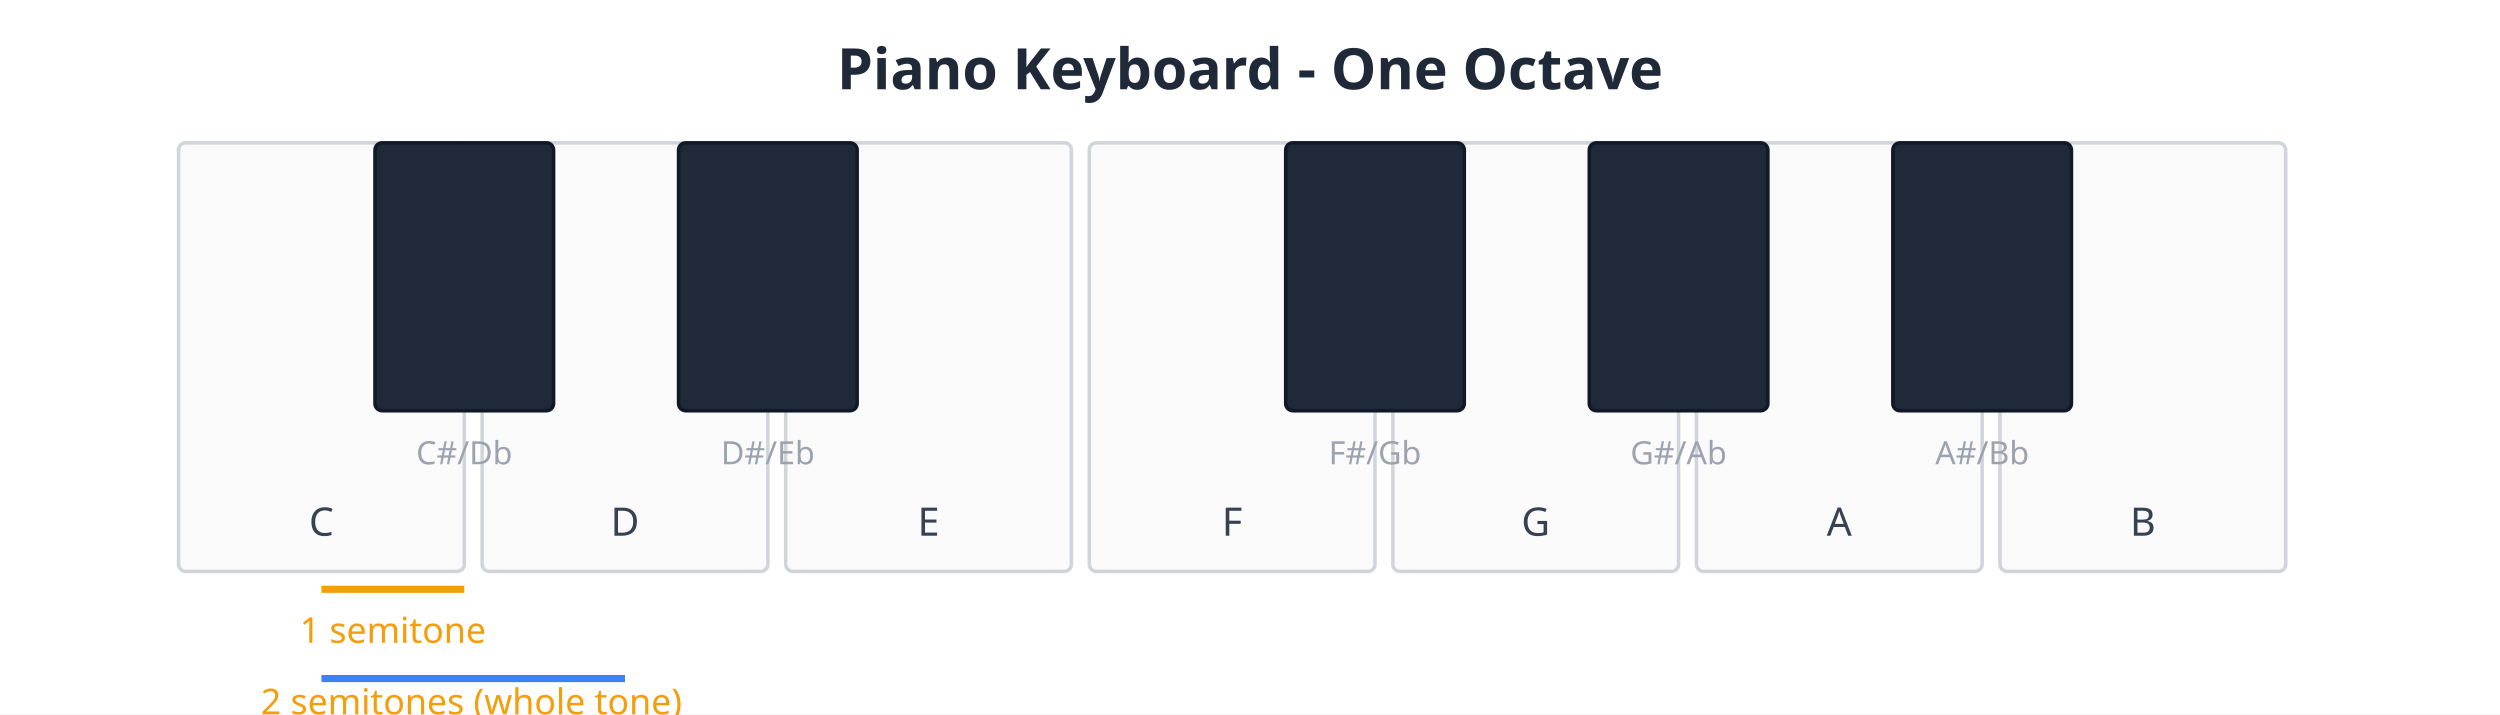
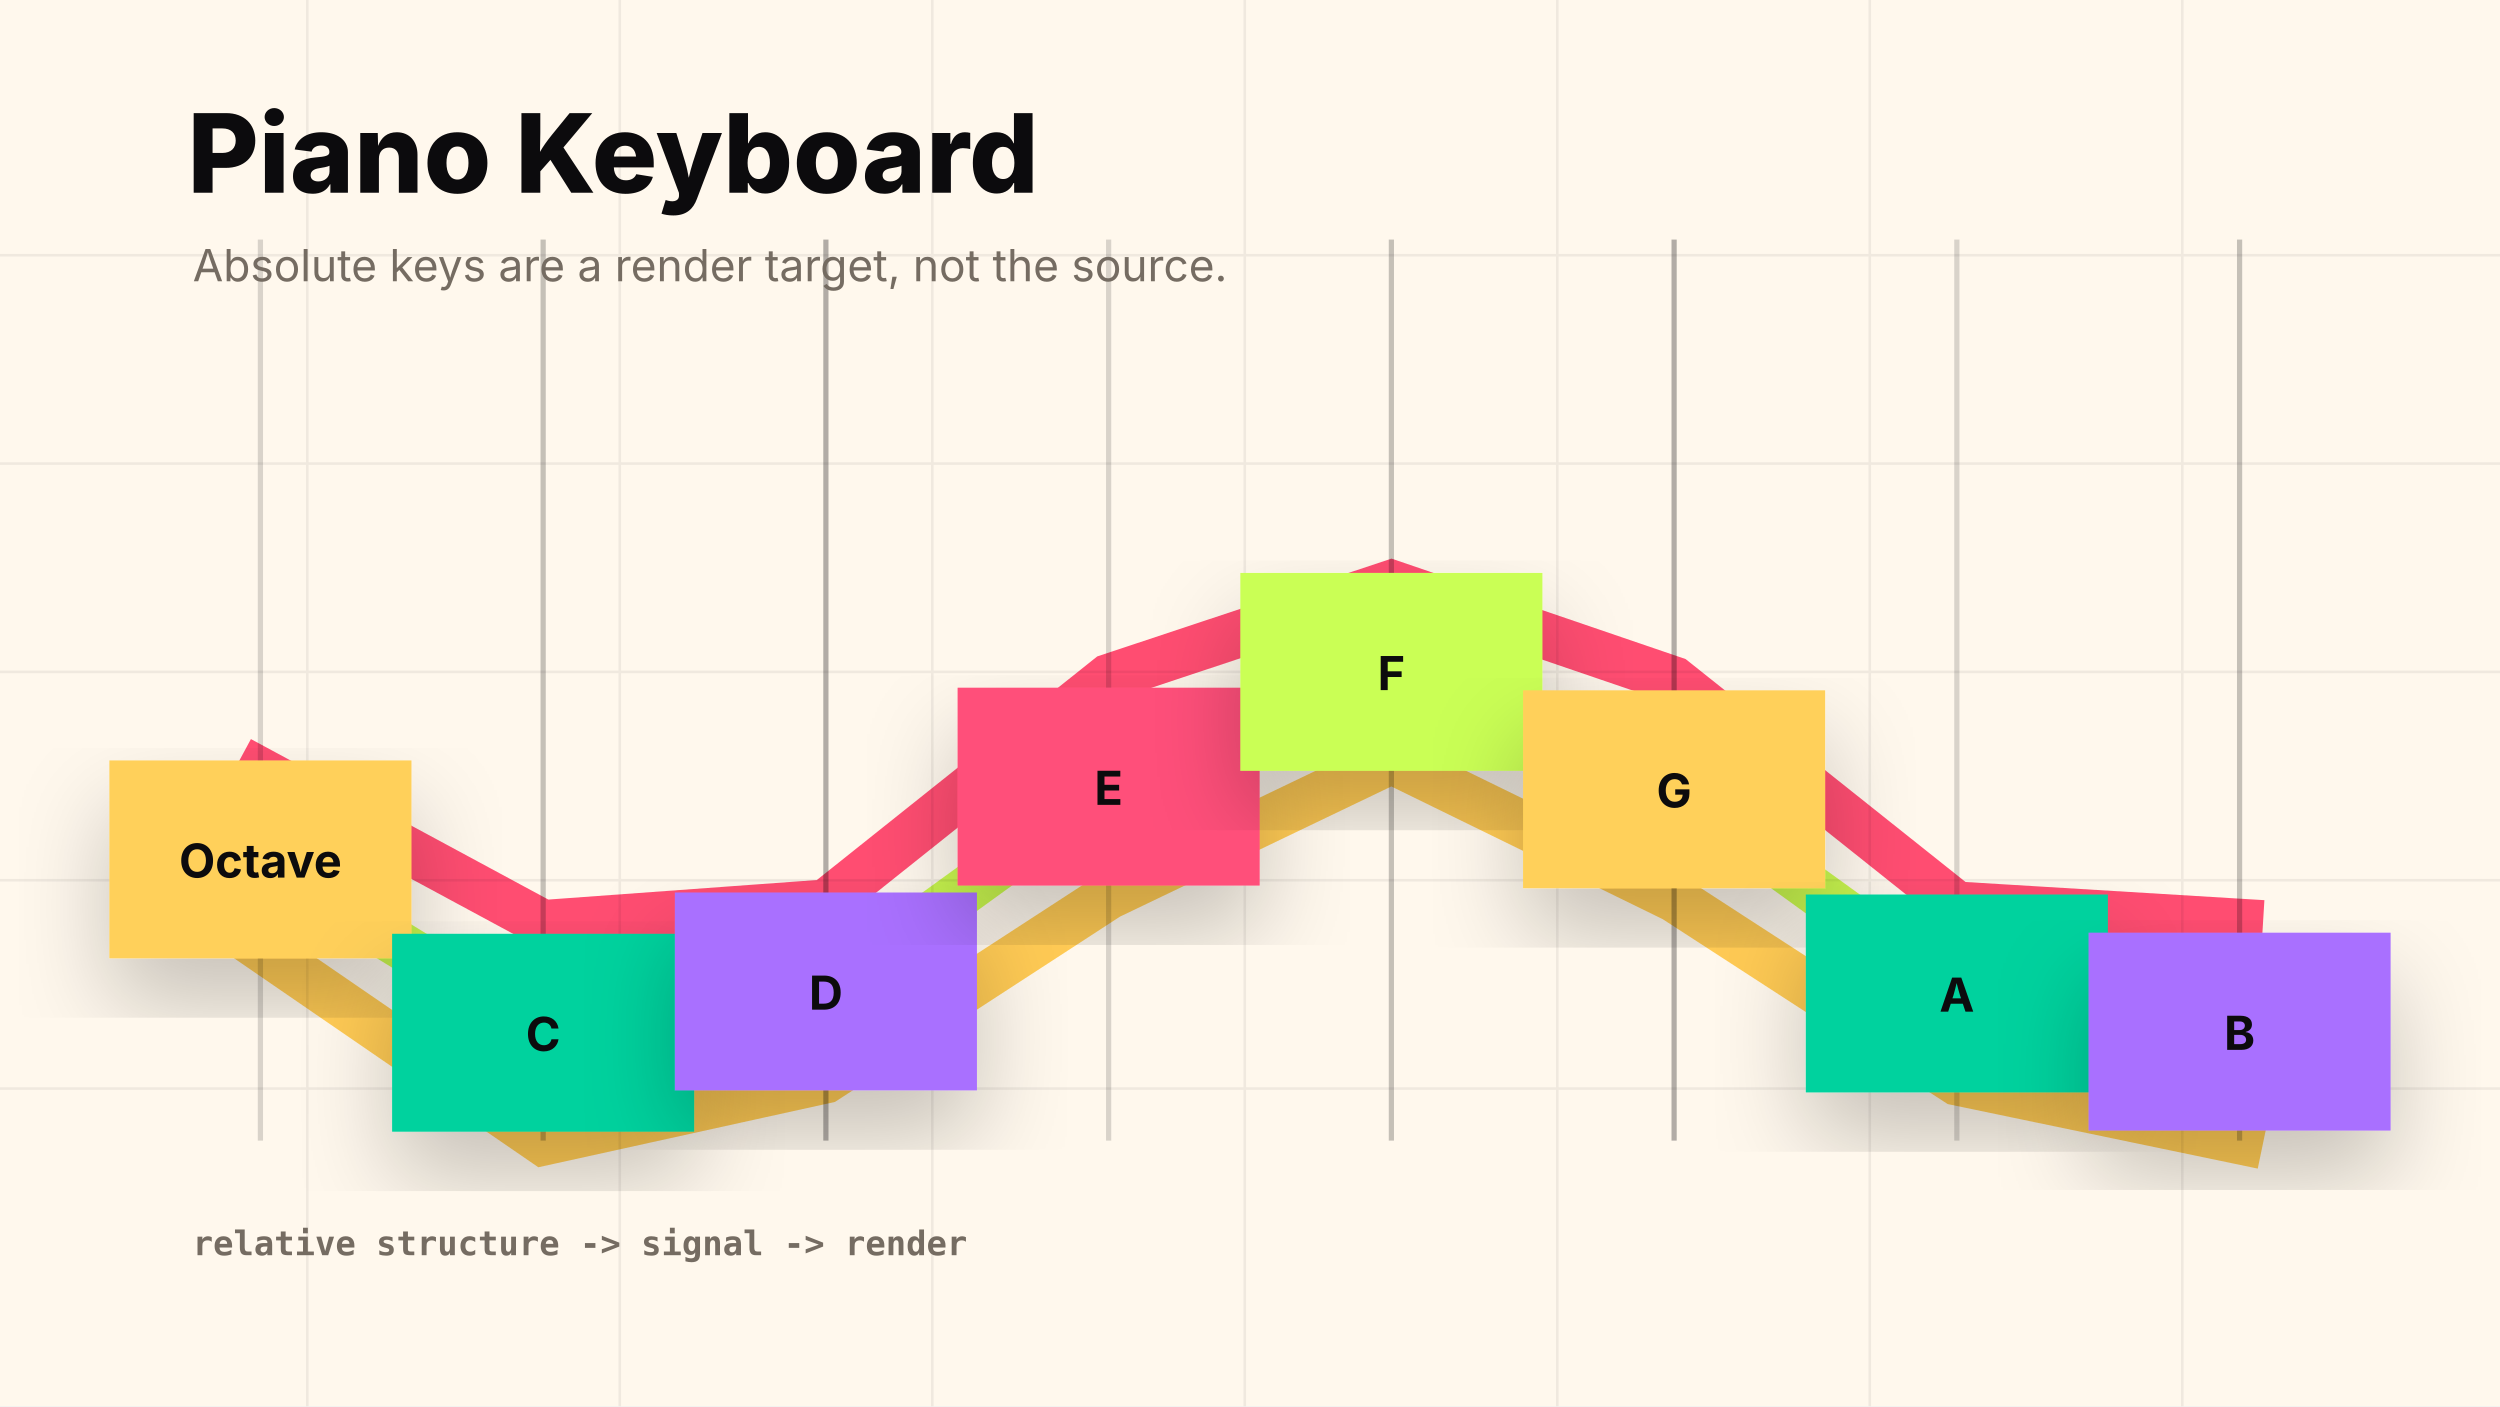
- <svg xmlns="http://www.w3.org/2000/svg" viewBox="0 0 700 200">
+ <svg xmlns="http://www.w3.org/2000/svg" viewBox="0 0 960 540" role="img" aria-labelledby="title desc">
  <style>
-     .bg { fill: #ffffff; }
-     .white-key { fill: #fafafa; stroke: #d1d5db; stroke-width: 1; }
-     .black-key { fill: #1f2937; stroke: #111827; stroke-width: 1; }
-     .label { font: 11px sans-serif; fill: #374151; }
-     .label-black { font: 9px sans-serif; fill: #9ca3af; }
-     .main-title { font: bold 16px sans-serif; fill: #1f2937; }
-     .interval-label { font: 10px sans-serif; fill: #f59e0b; }
-     .semitone { fill: #fef3c7; stroke: #f59e0b; stroke-width: 2; }
- 
-     @media (prefers-color-scheme: dark) {
-       .bg { fill: #1f2937; }
-       .white-key { fill: #f3f4f6; stroke: #9ca3af; }
-       .black-key { fill: #111827; stroke: #000; }
-       .label { fill: #1f2937; }
-       .label-black { fill: #d1d5db; }
-       .main-title { fill: #f3f4f6; }
-     }
-   </style>
-   <rect width="700" height="200" class="bg" />
-   <text x="350" y="25" text-anchor="middle" class="main-title">Piano Keyboard - One Octave</text>
-   <g transform="translate(50, 40)">
-     <rect x="0" y="0" width="80" height="120" class="white-key" rx="2" />
-     <rect x="85" y="0" width="80" height="120" class="white-key" rx="2" />
-     <rect x="170" y="0" width="80" height="120" class="white-key" rx="2" />
-     <rect x="255" y="0" width="80" height="120" class="white-key" rx="2" />
-     <rect x="340" y="0" width="80" height="120" class="white-key" rx="2" />
-     <rect x="425" y="0" width="80" height="120" class="white-key" rx="2" />
-     <rect x="510" y="0" width="80" height="120" class="white-key" rx="2" />
-     <text x="40" y="110" text-anchor="middle" class="label">C</text>
-     <text x="125" y="110" text-anchor="middle" class="label">D</text>
-     <text x="210" y="110" text-anchor="middle" class="label">E</text>
-     <text x="295" y="110" text-anchor="middle" class="label">F</text>
-     <text x="380" y="110" text-anchor="middle" class="label">G</text>
-     <text x="465" y="110" text-anchor="middle" class="label">A</text>
-     <text x="550" y="110" text-anchor="middle" class="label">B</text>
-     <rect x="55" y="0" width="50" height="75" class="black-key" rx="2" />
-     <rect x="140" y="0" width="50" height="75" class="black-key" rx="2" />
-     <rect x="310" y="0" width="50" height="75" class="black-key" rx="2" />
-     <rect x="395" y="0" width="50" height="75" class="black-key" rx="2" />
-     <rect x="480" y="0" width="50" height="75" class="black-key" rx="2" />
-     <text x="80" y="90" text-anchor="middle" class="label-black">C#/Db</text>
-     <text x="165" y="90" text-anchor="middle" class="label-black">D#/Eb</text>
-     <text x="335" y="90" text-anchor="middle" class="label-black">F#/Gb</text>
-     <text x="420" y="90" text-anchor="middle" class="label-black">G#/Ab</text>
-     <text x="505" y="90" text-anchor="middle" class="label-black">A#/Bb</text>
+   :root{color-scheme:light dark}.bg{fill:#fff8ed}.grid{stroke:#0c0b0d;stroke-opacity:.06}.ink{fill:#0c0b0d}.muted{fill:#756c62}.rail{fill:none;stroke-linecap:square;stroke-width:18;mix-blend-mode:multiply}.r0{stroke:#ff4f7a}.r1{stroke:#caff55}.r2{stroke:#ffd05a}.tick{fill:#0c0b0d}.node rect{filter:url(#soft)}.node text{fill:#0c0b0d;font:700 18px ui-sans-serif,-apple-system,BlinkMacSystemFont,'Segoe UI',sans-serif;text-anchor:middle}.mono{font:600 13px ui-monospace,SFMono-Regular,Menlo,monospace}@media(prefers-color-scheme:dark){.bg{fill:#08070a}.grid{stroke:#fff8ed;stroke-opacity:.07}.ink{fill:#fff8ed}.muted{fill:#b5aca1}.rail{mix-blend-mode:screen;opacity:.88}.tick{fill:#fff8ed}.node text{fill:#08070a}}
+ </style>
+   <defs>
+     <filter id="soft" x="-30%" y="-30%" width="160%" height="160%">
+       <feDropShadow dx="0" dy="18" stdDeviation="18" flood-color="#000" flood-opacity=".22" />
+     </filter>
+   </defs>
+   <rect class="bg" width="960" height="540" />
+   <path class="grid" d="M0 98H960M0 178H960M0 258H960M0 338H960M0 418H960M118 0V540M238 0V540M358 0V540M478 0V540M598 0V540M718 0V540M838 0V540" />
+   <rect class="tick" x="99" y="92" width="2" height="346" opacity="0.16" />
+   <rect class="tick" x="207.571" y="92" width="2" height="346" opacity="0.24" />
+   <rect class="tick" x="316.143" y="92" width="2" height="346" opacity="0.32" />
+   <rect class="tick" x="424.714" y="92" width="2" height="346" opacity="0.16" />
+   <rect class="tick" x="533.286" y="92" width="2" height="346" opacity="0.24" />
+   <rect class="tick" x="641.857" y="92" width="2" height="346" opacity="0.32" />
+   <rect class="tick" x="750.429" y="92" width="2" height="346" opacity="0.16" />
+   <rect class="tick" x="859" y="92" width="2" height="346" opacity="0.24" />
+   <text class="ink" x="72" y="74" font-family="ui-sans-serif,-apple-system,BlinkMacSystemFont,'Segoe UI',sans-serif" font-size="42" font-weight="760">Piano Keyboard</text>
+   <text class="muted" x="74" y="108" font-family="ui-sans-serif,-apple-system,BlinkMacSystemFont,'Segoe UI',sans-serif" font-size="17">Absolute keys are a render target, not the source.</text>
+   <text class="muted mono" x="74" y="482">relative structure -&gt; signal -&gt; render</text>
+   <path class="rail r0" d="M 100.0 296.0 L 208.6 354.6 L 317.1 346.7 L 425.7 260.1 L 534.3 224.0 L 642.9 261.1 L 751.4 347.5 L 860.0 354.1" />
+   <path class="rail r1" d="M 100.0 330.0 L 208.6 396.6 L 317.1 380.7 L 425.7 302.1 L 534.3 258.0 L 642.9 303.1 L 751.4 381.5 L 860.0 396.1" />
+   <path class="rail r2" d="M 100.0 364.0 L 208.6 438.6 L 317.1 414.7 L 425.7 344.1 L 534.3 292.0 L 642.9 345.1 L 751.4 415.5 L 860.0 438.1" />
+   <g class="node" transform="translate(42 292)">
+     <rect fill="#ffd05a" width="116" height="76" />
+     <text x="58" y="45">Octave</text>
  </g>
-   <g transform="translate(50, 165)">
-     <line x1="40" y1="0" x2="80" y2="0" stroke="#f59e0b" stroke-width="2" />
-     <text x="60" y="15" text-anchor="middle" class="interval-label">1 semitone</text>
-     <line x1="40" y1="25" x2="125" y2="25" stroke="#3b82f6" stroke-width="2" />
-     <text x="82" y="35" text-anchor="middle" class="interval-label" fill="#3b82f6">2 semitones (whole tone)</text>
+   <g class="node" transform="translate(150.5714 358.5716)">
+     <rect fill="#00d29e" width="116" height="76" />
+     <text x="58" y="45">C</text>
+   </g>
+   <g class="node" transform="translate(259.1429 342.7176)">
+     <rect fill="#a970ff" width="116" height="76" />
+     <text x="58" y="45">D</text>
+   </g>
+   <g class="node" transform="translate(367.7143 264.0675)">
+     <rect fill="#ff4f7a" width="116" height="76" />
+     <text x="58" y="45">E</text>
+   </g>
+   <g class="node" transform="translate(476.2857 220.0021)">
+     <rect fill="#caff55" width="116" height="76" />
+     <text x="58" y="45">F</text>
+   </g>
+   <g class="node" transform="translate(584.8571 265.0809)">
+     <rect fill="#ffd05a" width="116" height="76" />
+     <text x="58" y="45">G</text>
+   </g>
+   <g class="node" transform="translate(693.4286 343.4896)">
+     <rect fill="#00d29e" width="116" height="76" />
+     <text x="58" y="45">A</text>
+   </g>
+   <g class="node" transform="translate(802 358.1464)">
+     <rect fill="#a970ff" width="116" height="76" />
+     <text x="58" y="45">B</text>
  </g>
</svg>
